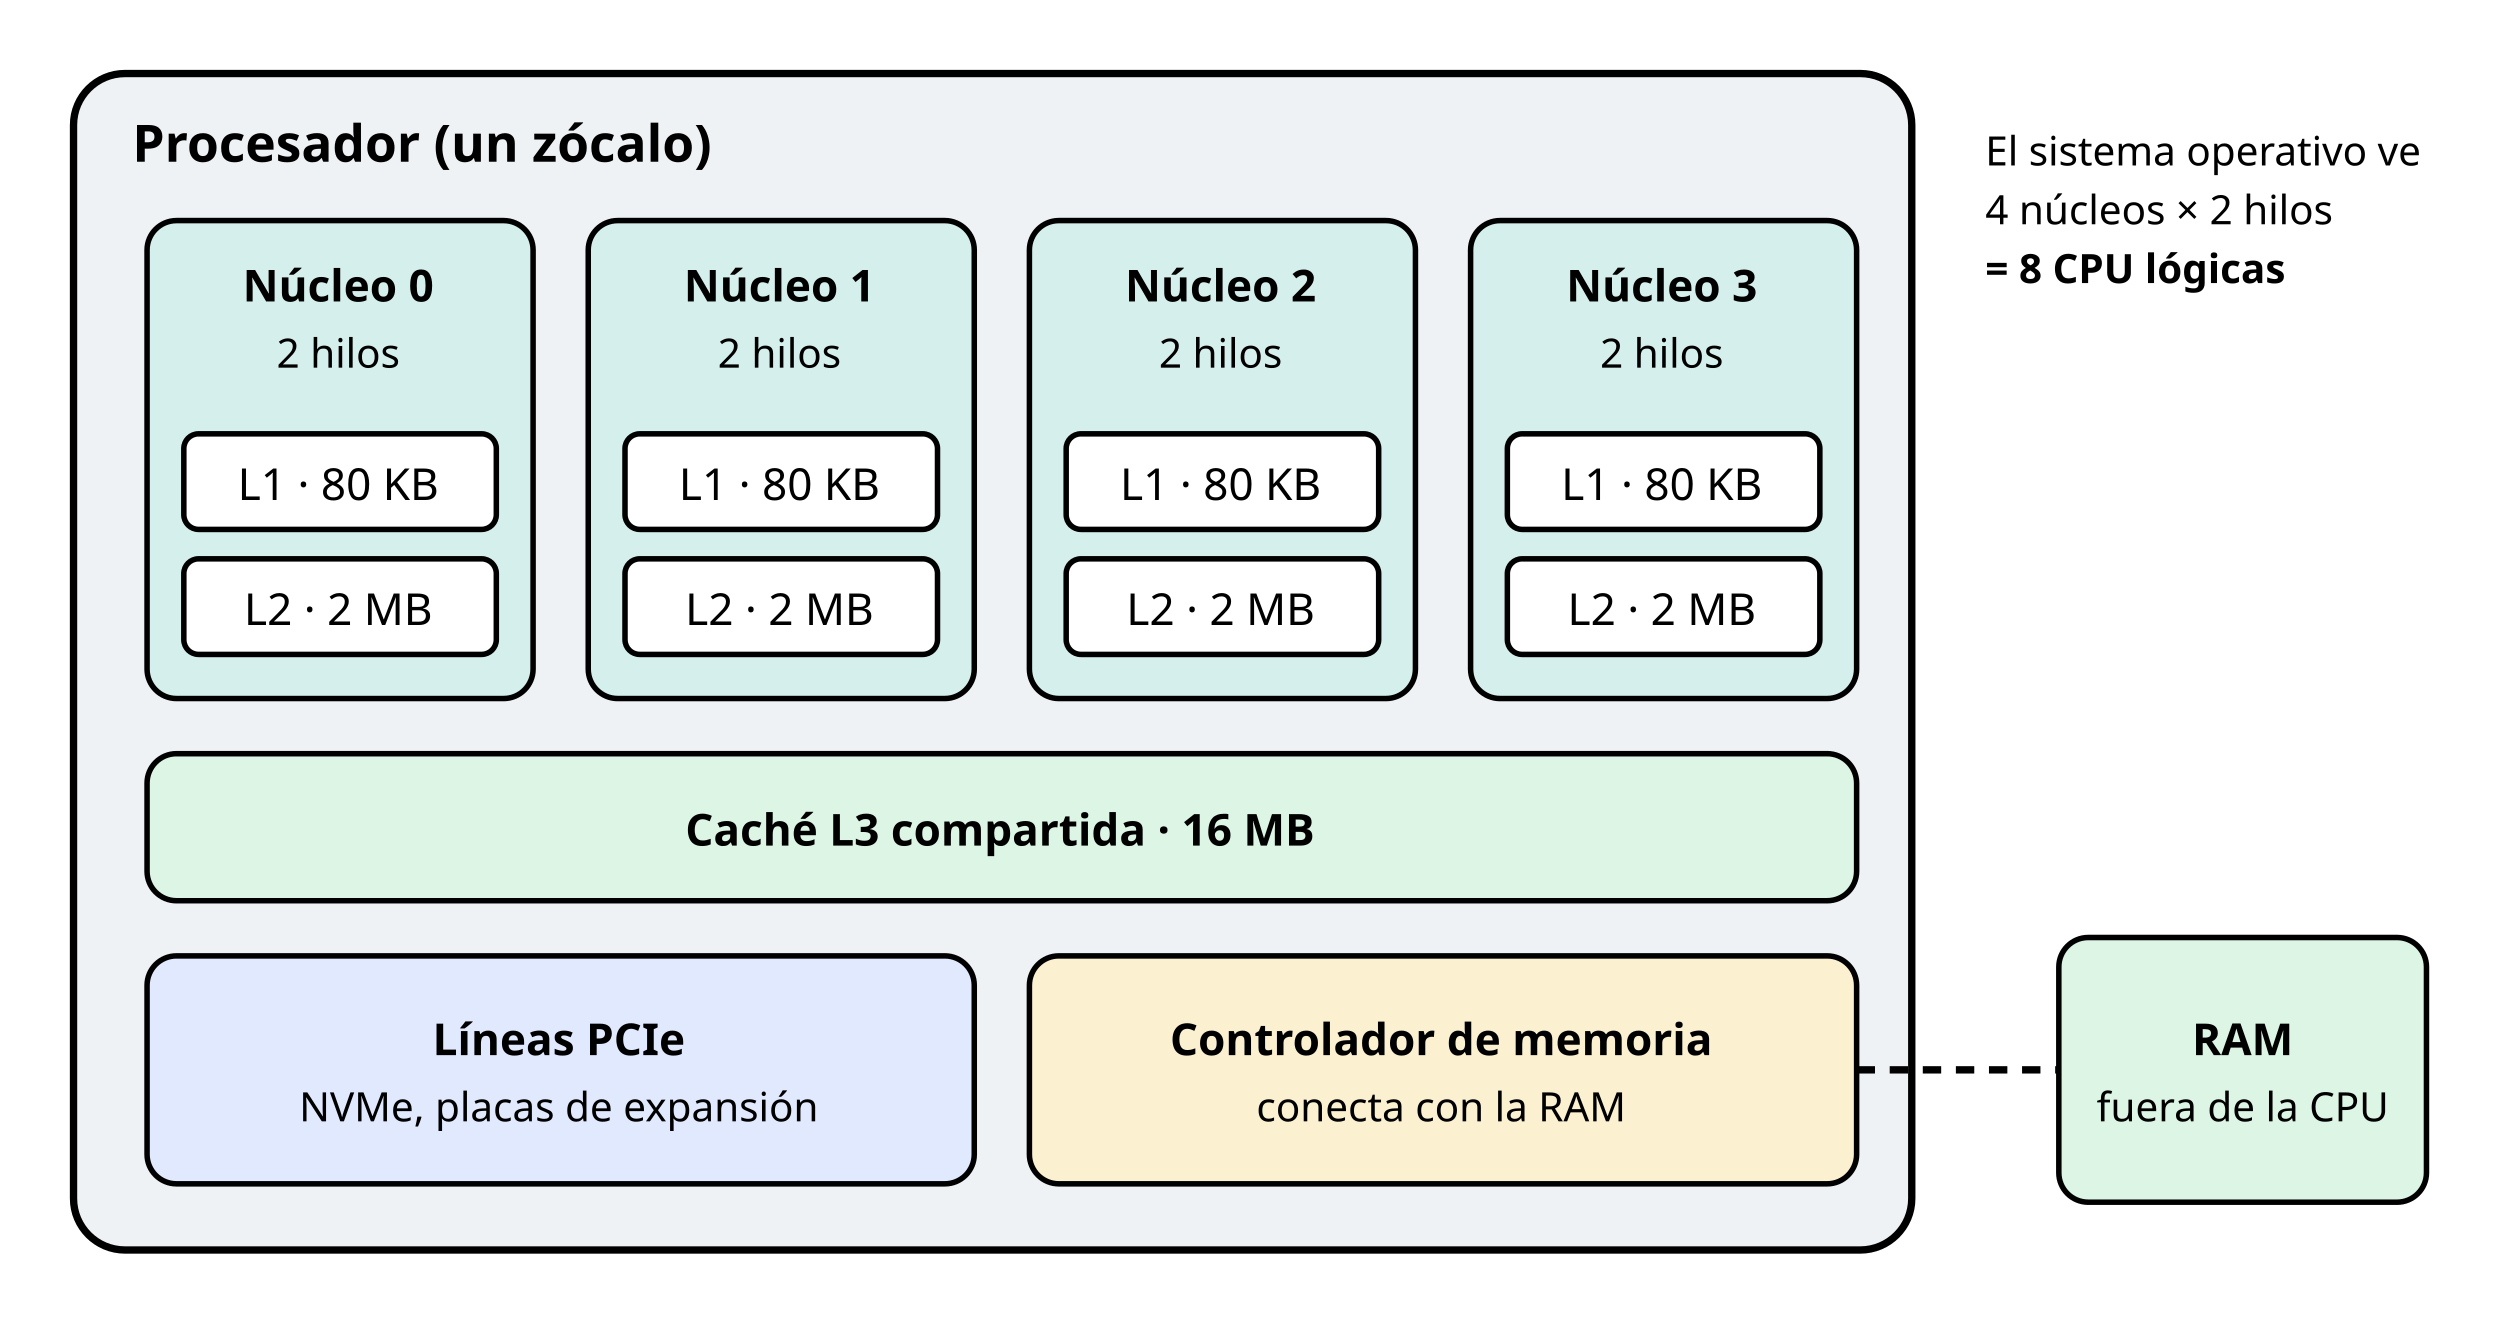
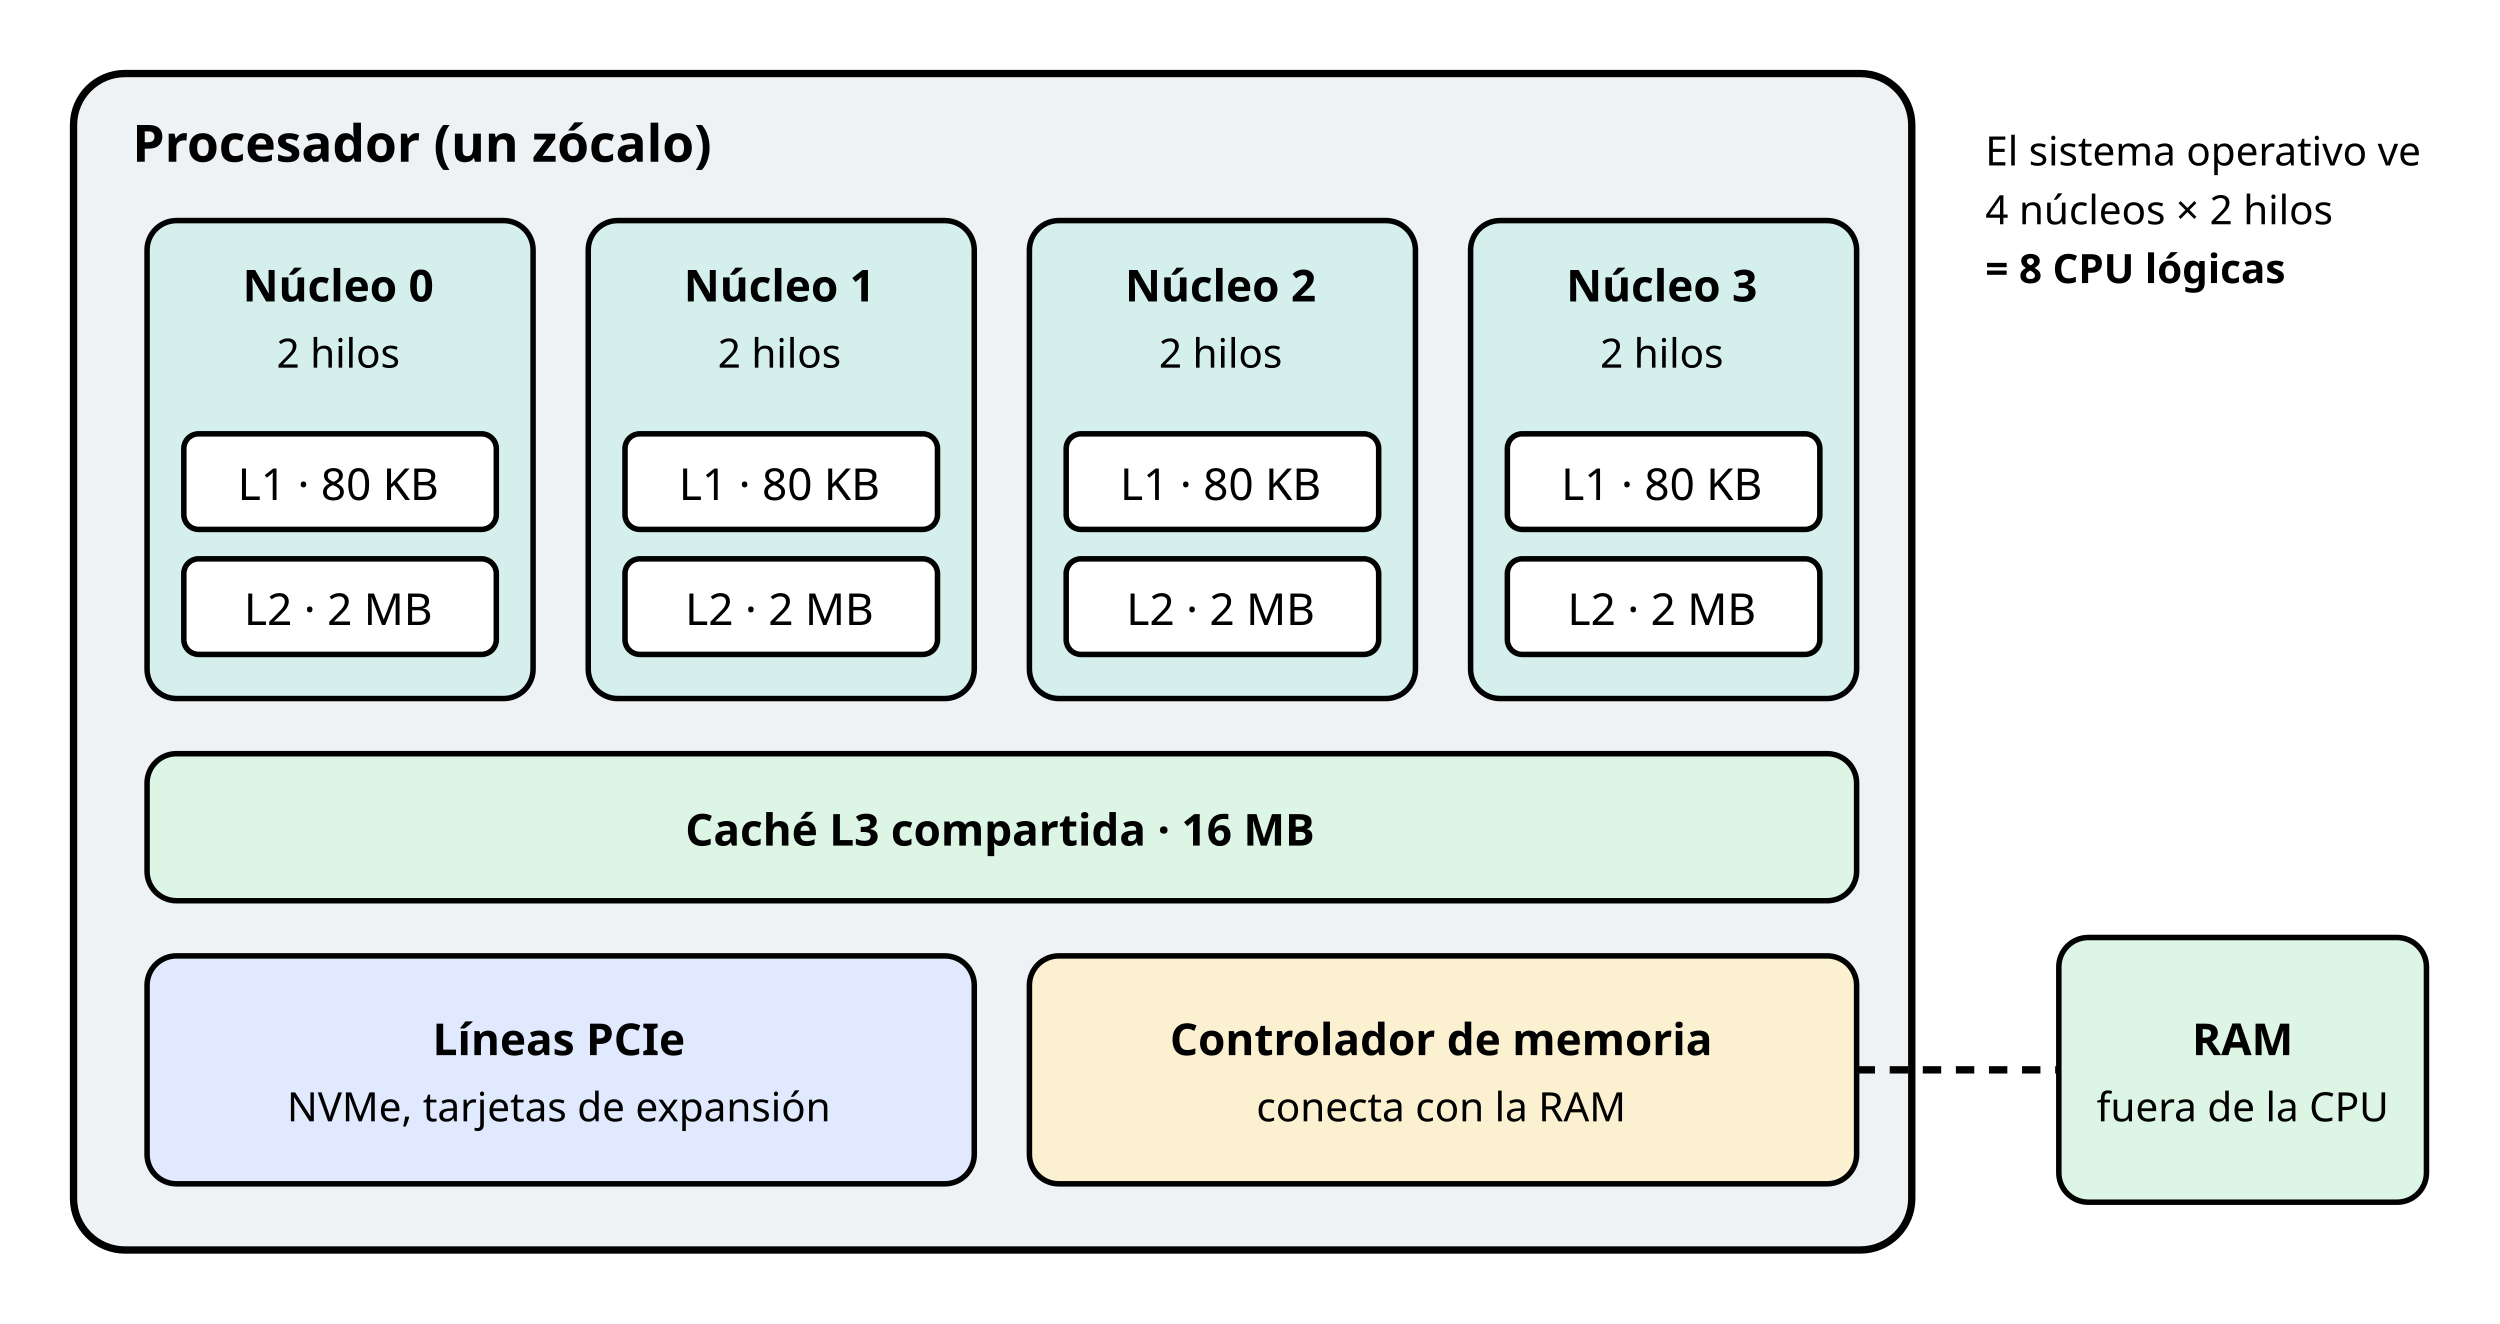
<svg xmlns="http://www.w3.org/2000/svg" viewBox="0 0 680 360" font-family="system-ui, sans-serif" font-size="12">
  <rect x="20" y="20" width="500" height="320" rx="14" fill="var(--surface-2, #eef2f5)" stroke="currentColor" stroke-width="2" />
  <text x="36" y="44" font-size="14" font-weight="700" fill="currentColor">Procesador (un zócalo)</text>
  <g stroke="currentColor" stroke-width="1.5">
    <rect x="40" y="60" width="105" height="130" rx="8" fill="var(--accent-soft, #d5f0ec)" />
    <rect x="160" y="60" width="105" height="130" rx="8" fill="var(--accent-soft, #d5f0ec)" />
    <rect x="280" y="60" width="105" height="130" rx="8" fill="var(--accent-soft, #d5f0ec)" />
    <rect x="400" y="60" width="105" height="130" rx="8" fill="var(--accent-soft, #d5f0ec)" />
    <rect x="50" y="118" width="85" height="26" rx="4" fill="var(--surface, #fff)" />
    <rect x="50" y="152" width="85" height="26" rx="4" fill="var(--surface, #fff)" />
    <rect x="170" y="118" width="85" height="26" rx="4" fill="var(--surface, #fff)" />
    <rect x="170" y="152" width="85" height="26" rx="4" fill="var(--surface, #fff)" />
    <rect x="290" y="118" width="85" height="26" rx="4" fill="var(--surface, #fff)" />
    <rect x="290" y="152" width="85" height="26" rx="4" fill="var(--surface, #fff)" />
    <rect x="410" y="118" width="85" height="26" rx="4" fill="var(--surface, #fff)" />
    <rect x="410" y="152" width="85" height="26" rx="4" fill="var(--surface, #fff)" />
    <rect x="40" y="205" width="465" height="40" rx="8" fill="var(--ok-soft, #dcf5e4)" />
    <rect x="40" y="260" width="225" height="62" rx="8" fill="var(--info-soft, #e0e9fd)" />
    <rect x="280" y="260" width="225" height="62" rx="8" fill="var(--warn-soft, #fbf0d0)" />
    <rect x="560" y="255" width="100" height="72" rx="8" fill="var(--ok-soft, #dcf5e4)" />
  </g>
  <g fill="currentColor" text-anchor="middle">
    <text x="92" y="82" font-weight="700">Núcleo 0</text>
    <text x="92" y="100" font-size="11">2 hilos</text>
    <text x="92" y="136">L1 · 80 KB</text>
    <text x="92" y="170">L2 · 2 MB</text>
    <text x="212" y="82" font-weight="700">Núcleo 1</text>
    <text x="212" y="100" font-size="11">2 hilos</text>
    <text x="212" y="136">L1 · 80 KB</text>
    <text x="212" y="170">L2 · 2 MB</text>
    <text x="332" y="82" font-weight="700">Núcleo 2</text>
    <text x="332" y="100" font-size="11">2 hilos</text>
    <text x="332" y="136">L1 · 80 KB</text>
    <text x="332" y="170">L2 · 2 MB</text>
    <text x="452" y="82" font-weight="700">Núcleo 3</text>
    <text x="452" y="100" font-size="11">2 hilos</text>
    <text x="452" y="136">L1 · 80 KB</text>
    <text x="452" y="170">L2 · 2 MB</text>
    <text x="272" y="230" font-weight="700">Caché L3 compartida · 16 MB</text>
    <text x="152" y="287" font-weight="600">Líneas PCIe</text>
-     <text x="152" y="305" font-size="11">NVMe, placas de expansión</text>
+     <text x="152" y="305" font-size="11">NVMe, tarjetas de expansión</text>
    <text x="392" y="287" font-weight="600">Controlador de memoria</text>
    <text x="392" y="305" font-size="11">conecta con la RAM</text>
    <text x="610" y="287" font-weight="700">RAM</text>
    <text x="610" y="305" font-size="11">fuera de la CPU</text>
  </g>
  <line x1="505" y1="291" x2="560" y2="291" stroke="currentColor" stroke-width="2" stroke-dasharray="5 4" />
  <text x="540" y="45" font-size="11" fill="currentColor">El sistema operativo ve</text>
  <text x="540" y="61" font-size="11" fill="currentColor">4 núcleos × 2 hilos</text>
  <text x="540" y="77" font-size="11" fill="currentColor" font-weight="700">= 8 CPU lógicas</text>
</svg>
